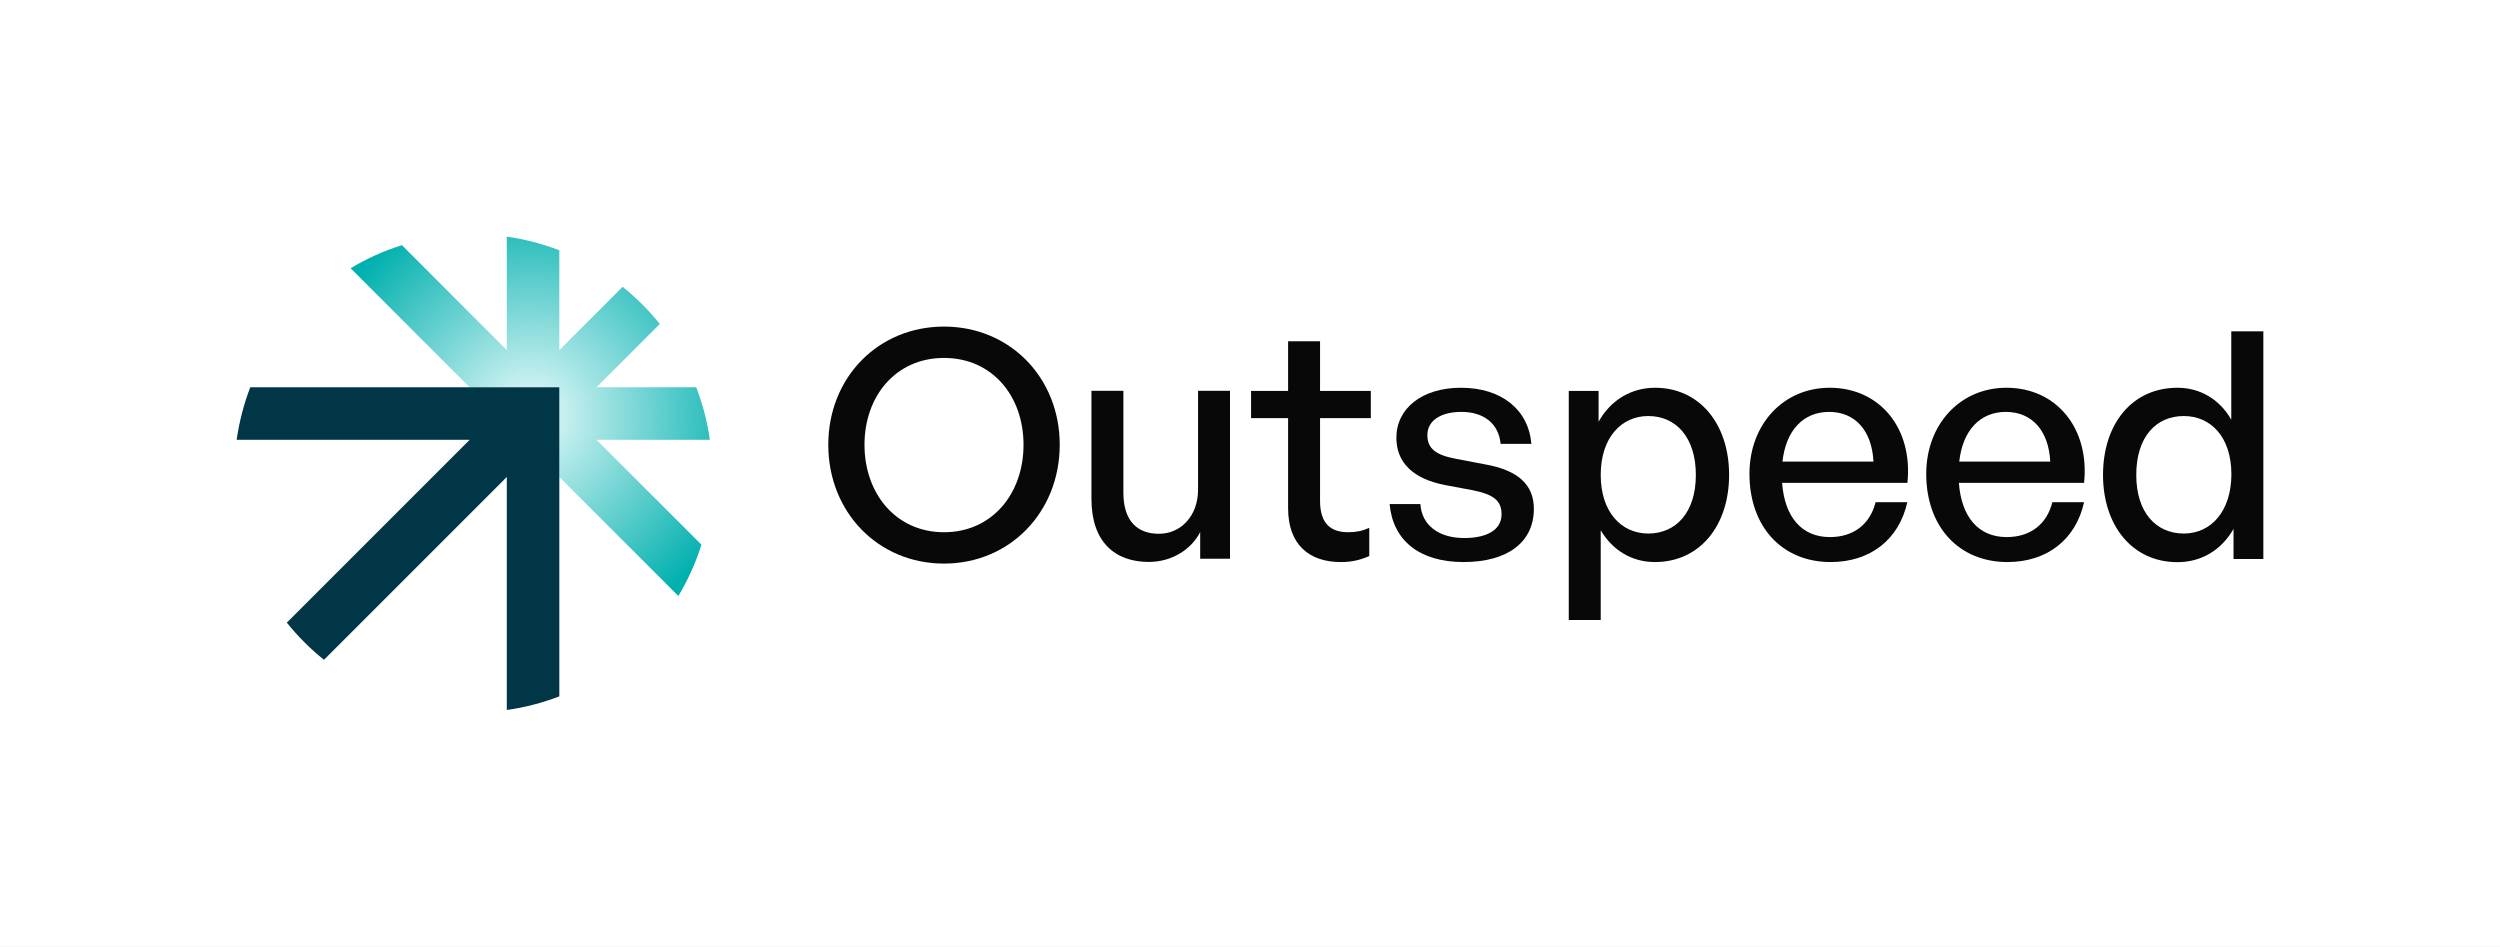
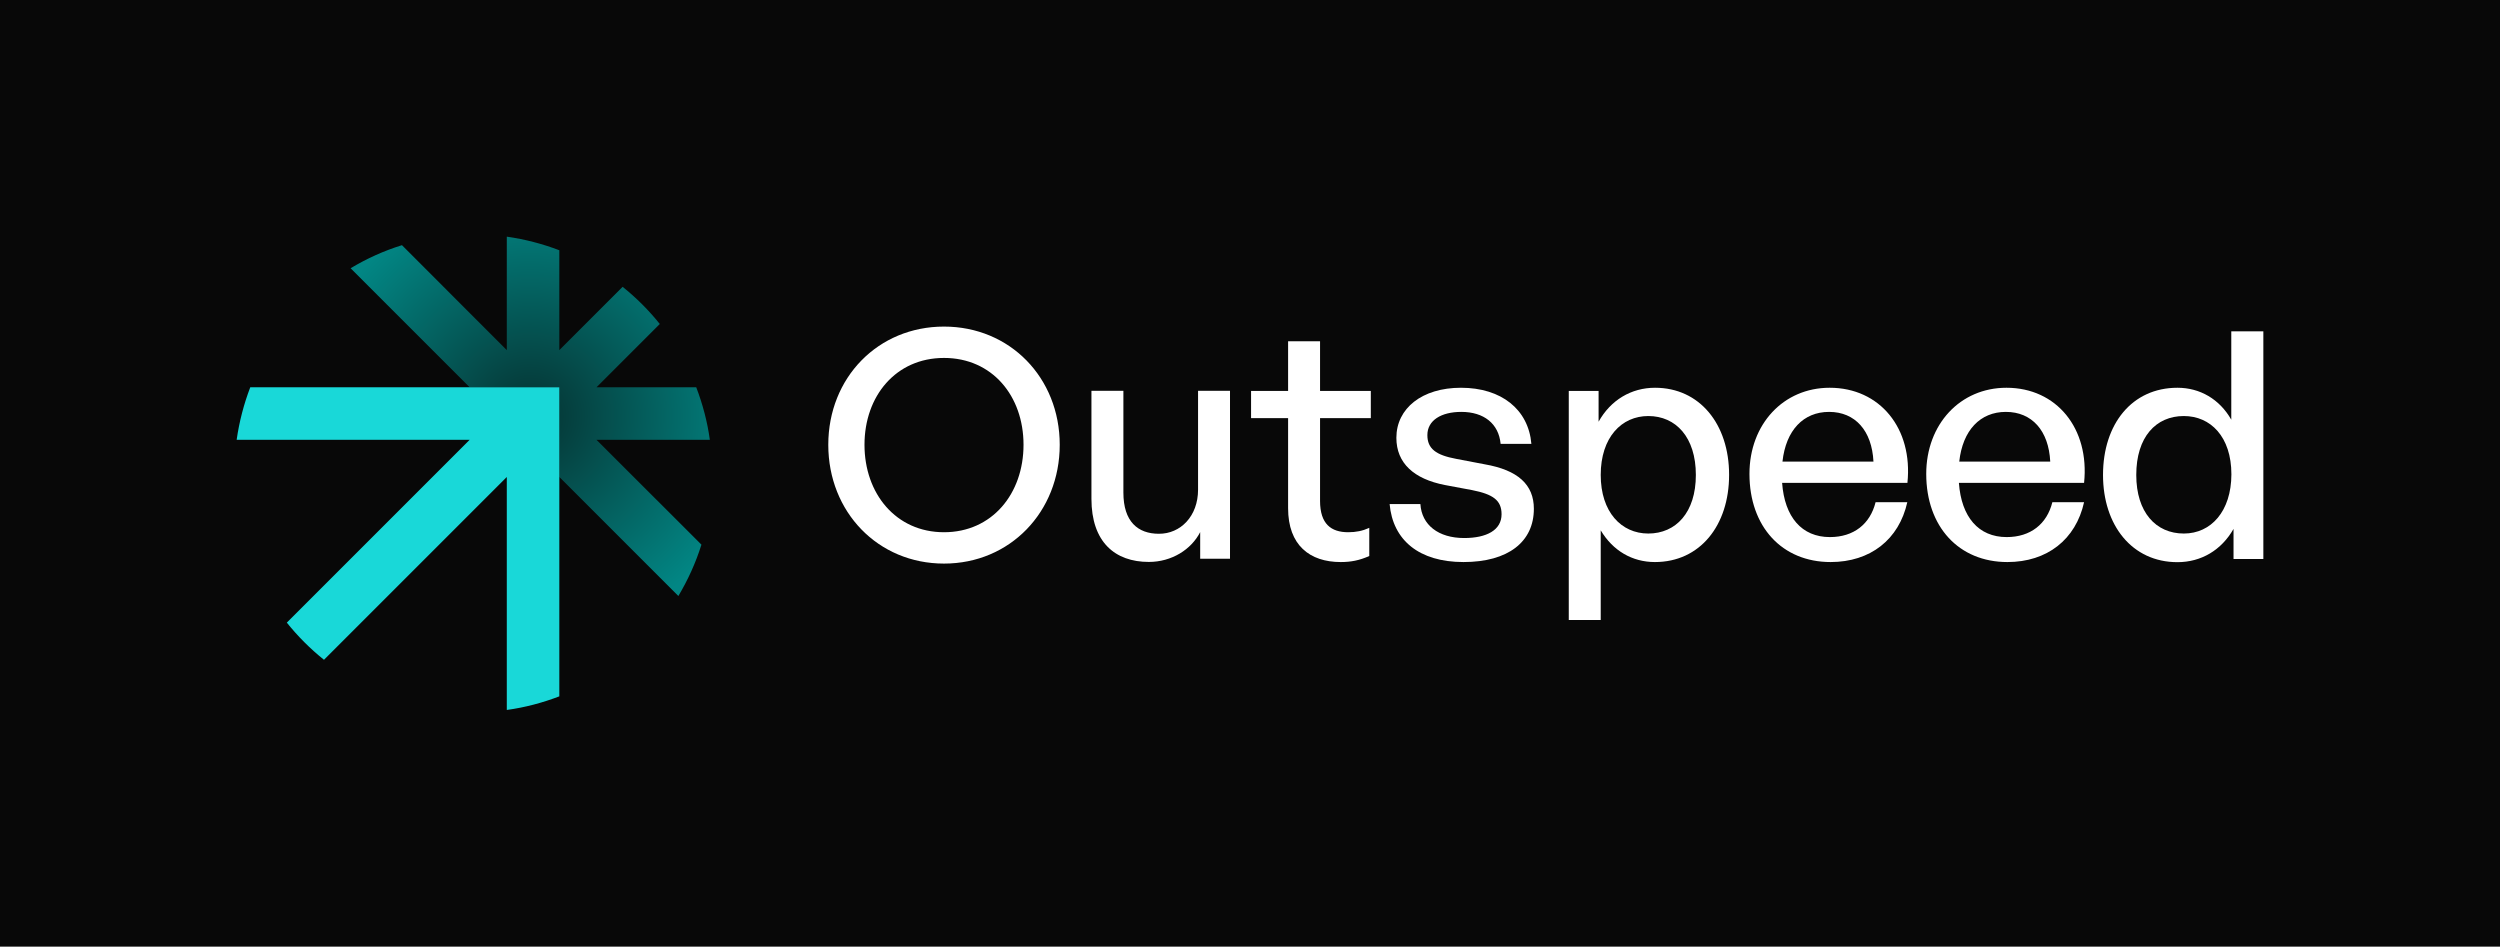
<svg xmlns="http://www.w3.org/2000/svg" version="1.1" id="Layer_1" x="0px" y="0px" viewBox="0 0 2112.8 800" style="enable-background:new 0 0 2112.8 800;" xml:space="preserve">
  <style type="text/css">
- 	.st0{fill:#FFFFFF;}
+ 	.st0{fill:#080808;}
	.st1{fill:url(#SVGID_1_);}
- 	.st2{fill:#003645;}
- 	.st3{fill:#080808;}
+ 	.st2{fill:#19D8D8;}
+ 	.st3{fill:#FFFFFF;}
</style>
  <g>
-     <rect class="st0" width="2112.8" height="800" />
+     <rect x="0" class="st0" width="2112.8" height="800" />
    <g>
      <g>
        <radialGradient id="SVGID_1_" cx="448.127" cy="351.868" r="189.055" gradientUnits="userSpaceOnUse">
-           <stop offset="0" style="stop-color:#EAFBFB" />
-           <stop offset="1" style="stop-color:#00B0AE" />
+           <stop offset="0" style="stop-color:#063231" />
+           <stop offset="1" style="stop-color:#028684" />
        </radialGradient>
        <path class="st1" d="M504.1,371.7l88.7,88.6c-4.8,15.3-11.4,29.8-19.5,43.4L472.7,403.1v-75.8h-75.8L296.3,226.7     c13.5-8.1,28-14.7,43.4-19.5l88.6,88.7V200c15.4,2.2,30.3,6.1,44.4,11.5v84.4l53.5-53.5c11.6,9.3,22.1,19.8,31.4,31.4l-53.5,53.5     h84.3c5.4,14.1,9.4,29,11.5,44.4H504.1z" />
        <path class="st2" d="M472.7,327.3v261.2c-14.1,5.4-29,9.4-44.4,11.5V403.1L273.8,557.6c-11.6-9.3-22.1-19.8-31.4-31.4     l154.5-154.5H200c2.2-15.4,6.1-30.3,11.5-44.4H472.7z" />
      </g>
      <g>
        <path class="st3" d="M797.8,276c-55.7,0-97.8,43.1-97.8,99.9s42,100.4,97.8,100.4s97.8-43.7,97.8-100.4S853.5,276,797.8,276z      M797.8,449.8c-40.7,0-67.2-32.7-67.2-73.9s26.5-73.4,67.2-73.4c40.7,0,67.2,32.1,67.2,73.4S838.5,449.8,797.8,449.8z" />
        <path class="st3" d="M1012.5,413.9v-83.6h27v141.9h-25.2v-22.5c-7.5,14.7-24.1,25.2-43.4,25.2c-28.7,0-48.5-16.9-48.5-53.3v-91.3     h27v86c0,24.6,12.3,34.8,30,34.8C997.7,451.2,1012.5,436.2,1012.5,413.9z" />
        <path class="st3" d="M1157.2,446.1v23.8c-8.3,3.7-15.5,5.1-24.1,5.1c-26.2,0-44.5-14.2-44.5-45.5v-76.1h-31.3v-23h31.3v-42h27v42     h42.9v23h-42.9v69.9c0,19.6,9.4,26.5,23.8,26.5C1145.9,449.8,1151.5,448.7,1157.2,446.1z" />
        <path class="st3" d="M1296.3,430c0,27.9-21.7,45-59.5,45c-37.5,0-59.7-18.5-62.4-49h26c1.1,17.7,15.3,28.7,37,28.7     c19,0,31.6-6.7,31.6-20.1c0-11.8-7.2-16.9-24.9-20.4l-23-4.3c-26.2-5.1-41-18.5-41-39.9c0-24.9,21.7-42.3,54.6-42.3     c34,0,57,18.2,59.5,47.4h-26c-1.6-17.1-14.2-27-33.2-27c-17.1,0-28.7,7.2-28.7,19.6c0,11.5,7.2,16.9,24.4,20.1l24.1,4.6     C1282.9,397.3,1296.3,409.6,1296.3,430z" />
        <path class="st3" d="M1398.7,327.7c-20.1,0-37.5,10.4-47.7,28.7v-26h-25.2V524h27v-75.8c10.2,17.1,26.5,26.8,45.8,26.8     c38,0,62.7-30.8,62.7-73.7S1436.4,327.7,1398.7,327.7z M1393,450.9c-22.8,0-40.2-18.2-40.2-49.5c0-31.9,17.7-49.8,40.2-49.8     c23.3,0,40.2,17.9,40.2,49.8C1433.2,433.2,1416.3,450.9,1393,450.9z" />
        <path class="st3" d="M1546.3,327.7c-39.1,0-67.8,30.8-67.8,72.8c0,44.7,27.6,74.5,68.6,74.5c33.5,0,57.8-19,64.8-50.6h-26.8     c-4.6,18.5-18.5,29.5-38.6,29.5c-23.8,0-38.3-16.9-40.4-45.8H1612C1616.8,362,1588.7,327.7,1546.3,327.7z M1506.4,390.1     c2.9-26.5,17.7-42,39.4-42c22,0,36.2,15.8,37.5,42H1506.4z" />
        <path class="st3" d="M1695.7,327.7c-39.1,0-67.8,30.8-67.8,72.8c0,44.7,27.6,74.5,68.6,74.5c33.5,0,57.8-19,64.8-50.6h-26.8     c-4.6,18.5-18.5,29.5-38.6,29.5c-23.8,0-38.3-16.9-40.4-45.8h105.8C1766.1,362,1738,327.7,1695.7,327.7z M1655.8,390.1     c2.9-26.5,17.7-42,39.4-42c22,0,36.2,15.8,37.5,42H1655.8z" />
        <path class="st3" d="M1885.7,280v74.7c-9.9-17.4-26.5-27-45.5-27c-38.3,0-62.9,30.5-62.9,73.7c0,42.6,24.6,73.7,62.9,73.7     c20.1,0,37.2-10.2,47.4-28.1v25.4h25.2V280H1885.7z M1845.6,450.9c-23.6,0-40.2-17.9-40.2-49.5c0-32.1,16.6-49.8,40.2-49.8     c22.5,0,40.2,17.4,40.2,49.3C1885.7,432.1,1868.6,450.9,1845.6,450.9z" />
      </g>
    </g>
  </g>
</svg>
